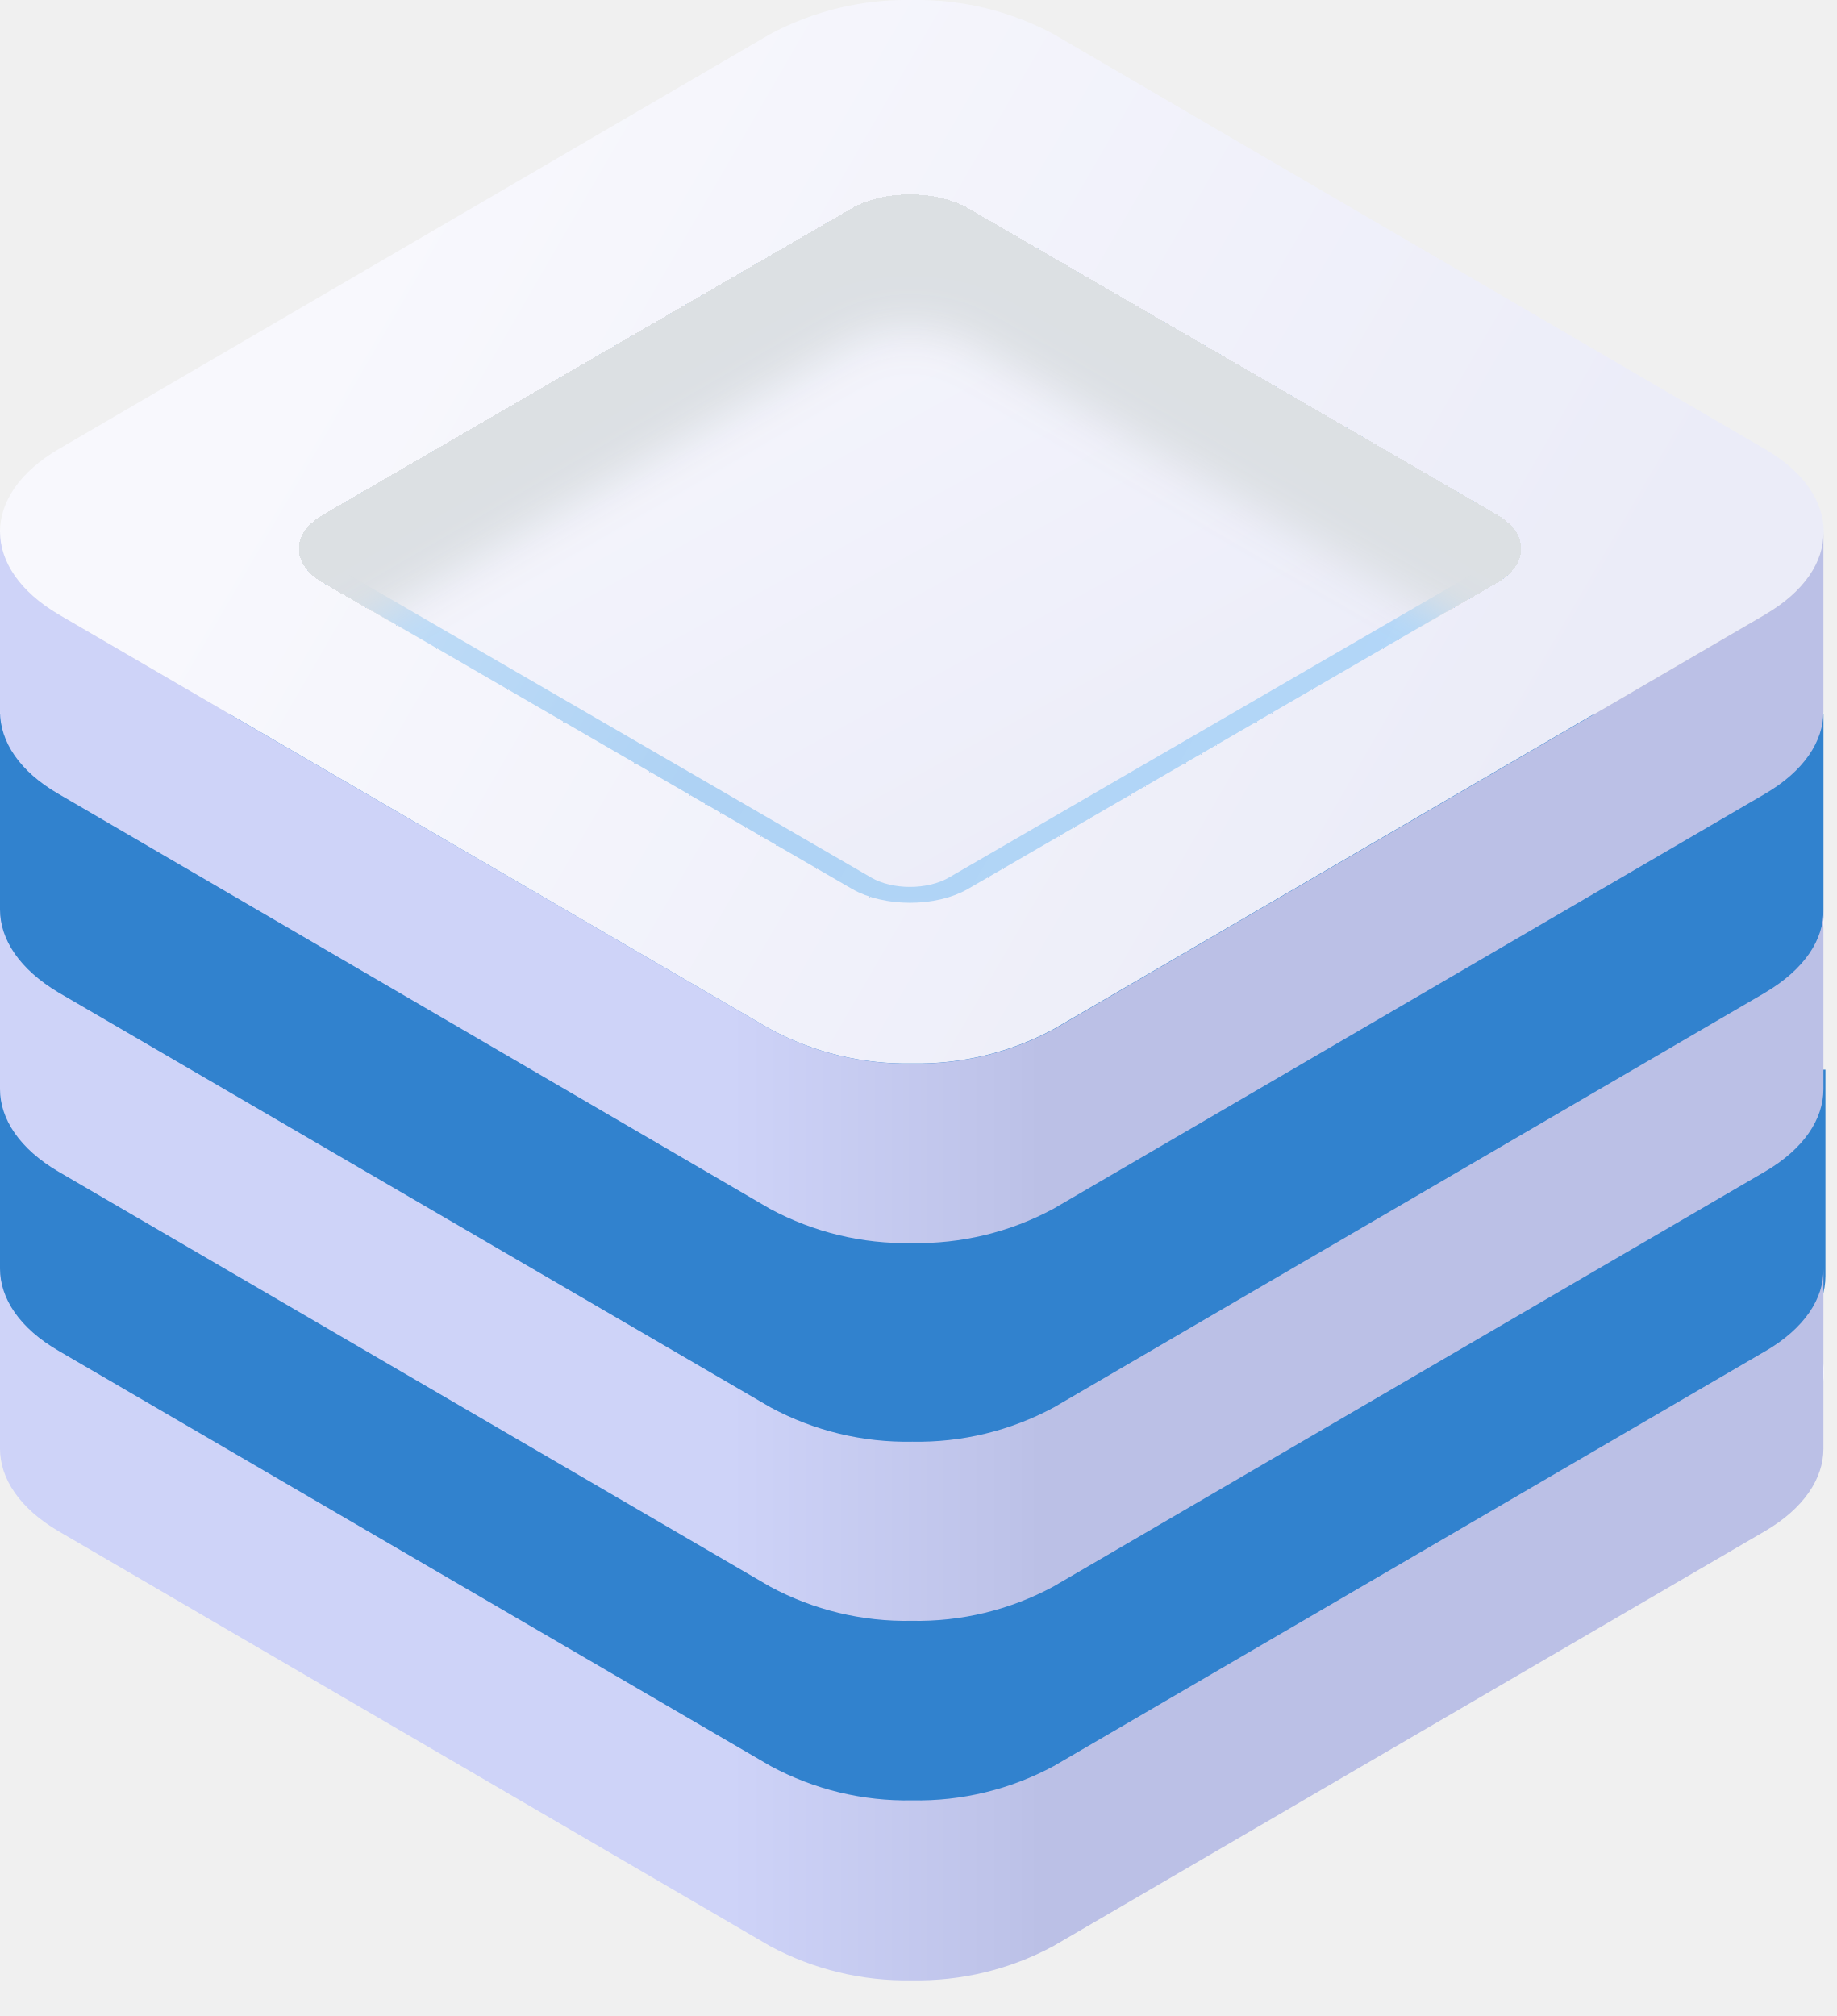
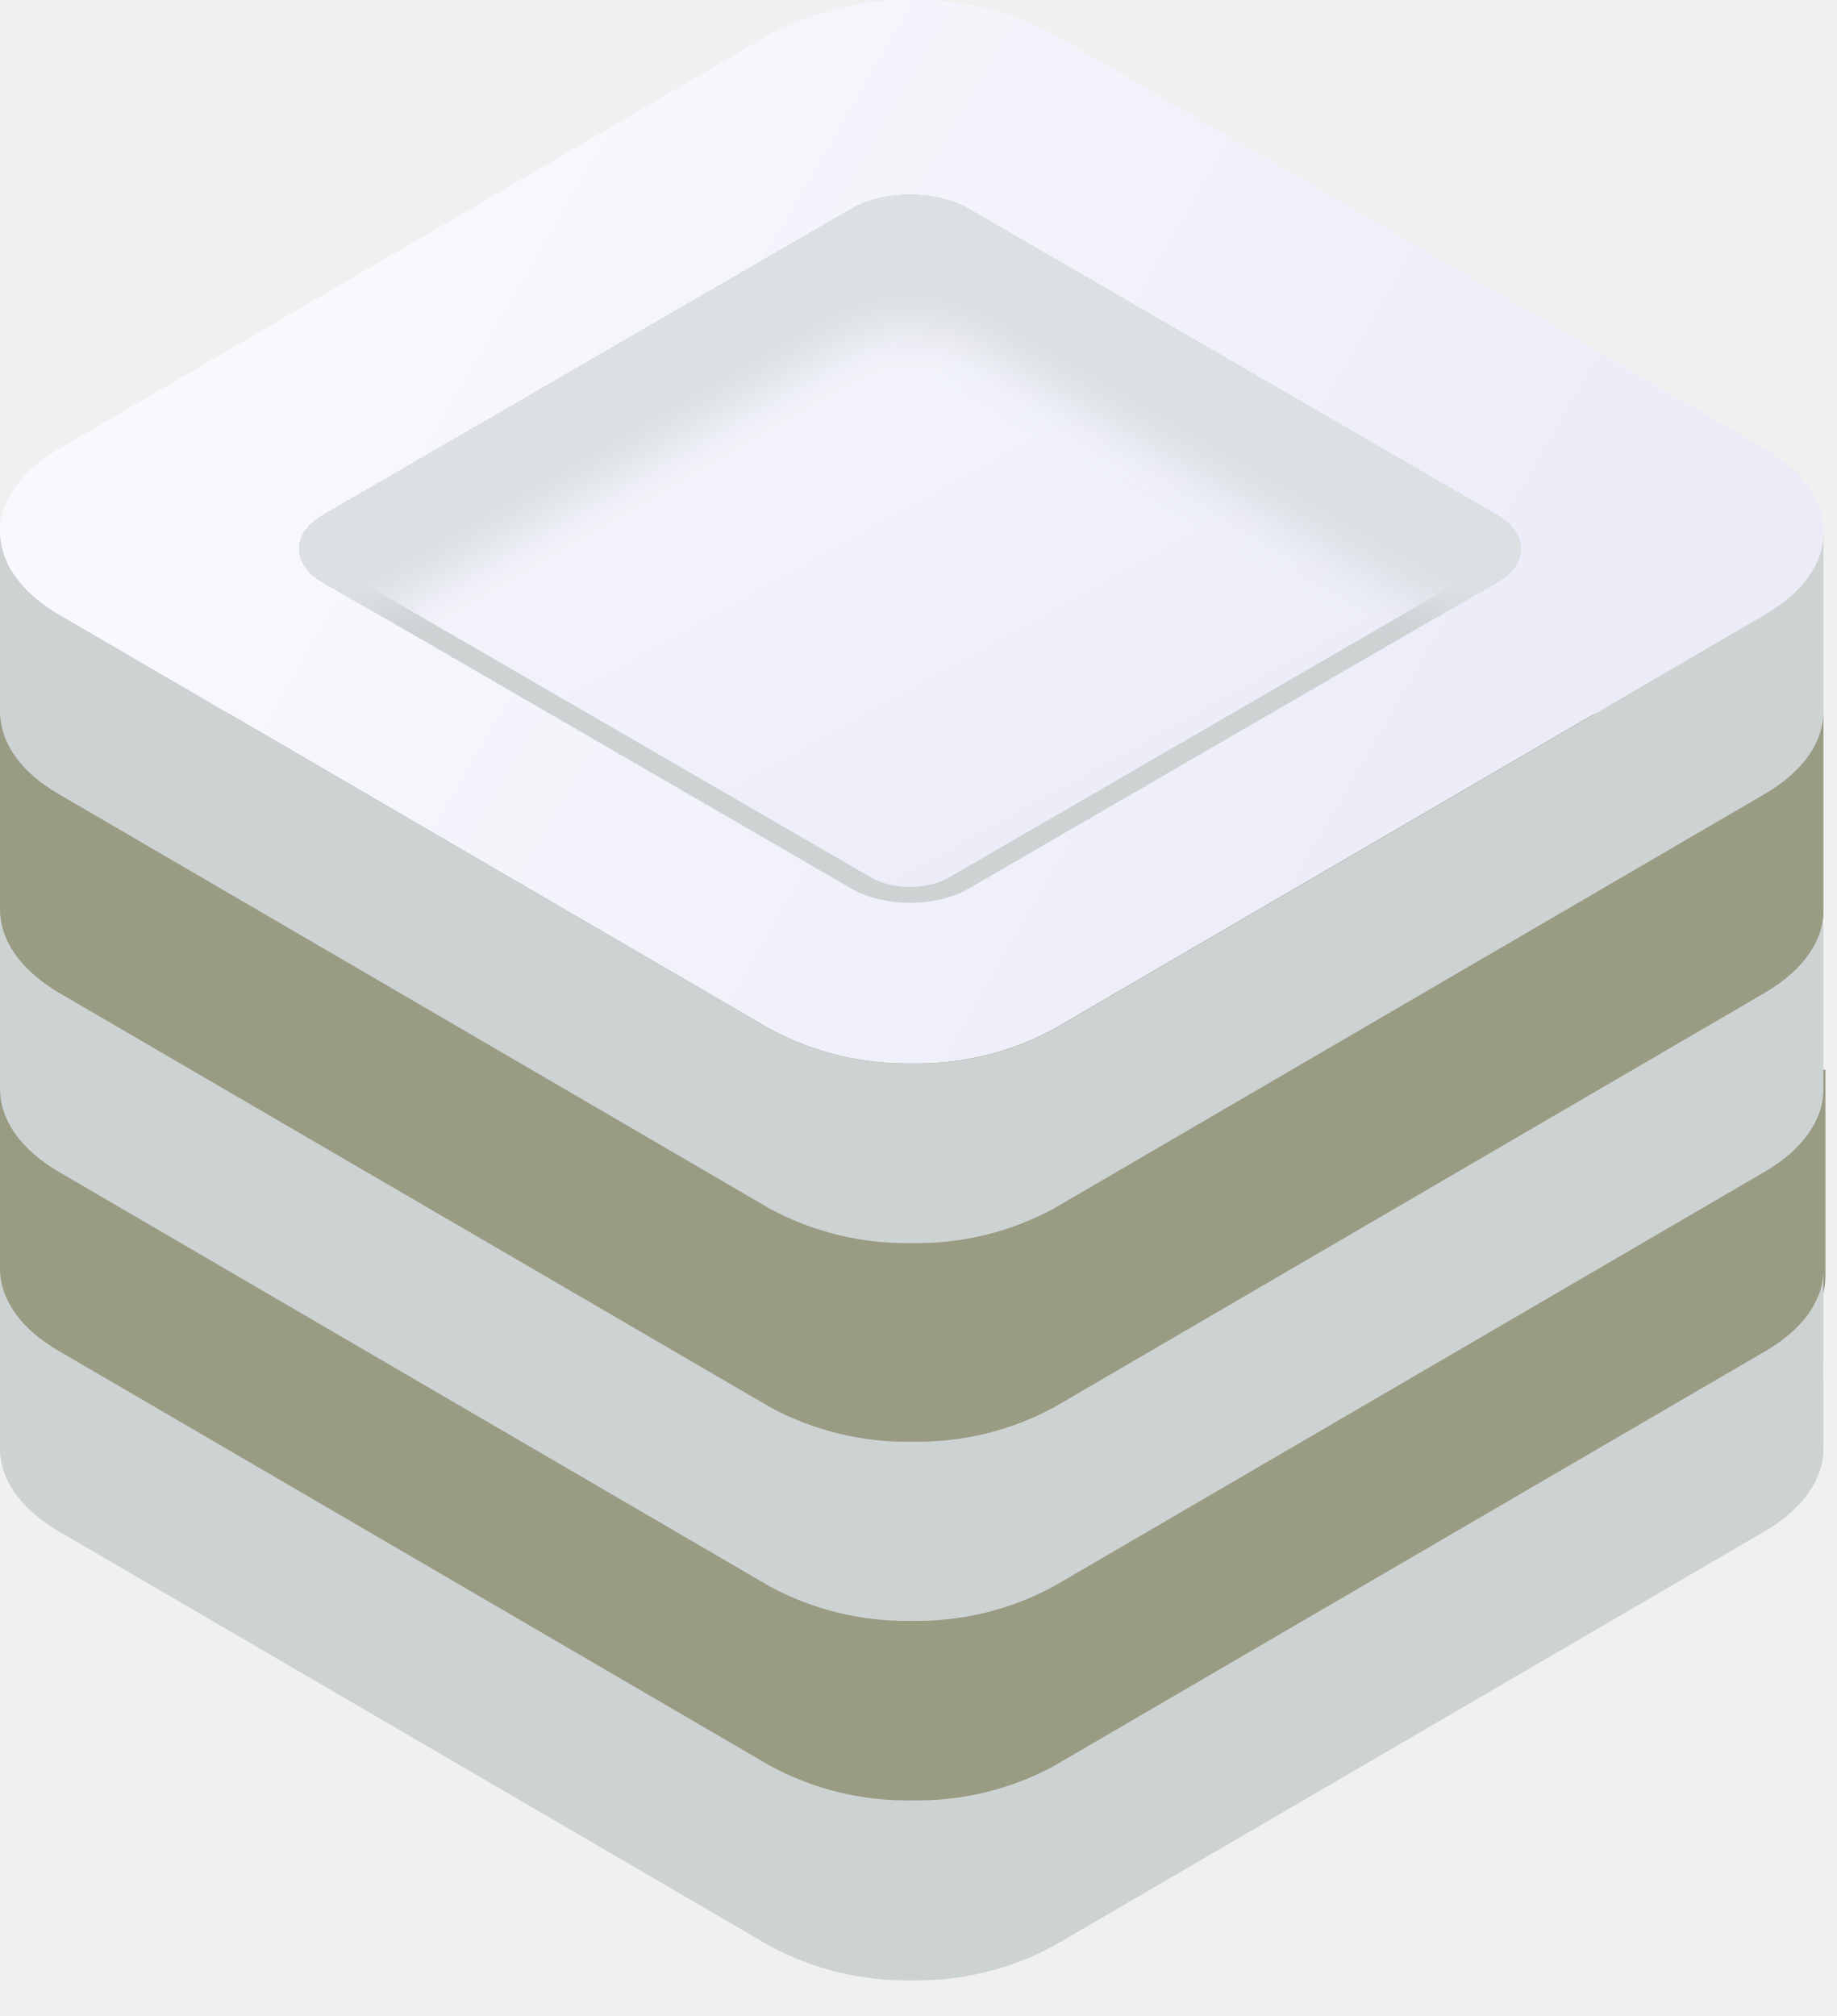
- <svg xmlns="http://www.w3.org/2000/svg" width="41" height="45" fill="none">
-   <path fill="#fff" d="m17.195 41.741-15.88-9.26C.436 31.972 0 31.303 0 30.637s.437-1.334 1.308-1.842l15.88-9.263a6.4 6.4 0 0 1 3.168-.753 6.4 6.4 0 0 1 3.161.764l15.88 9.262c.874.509 1.311 1.175 1.311 1.842s-.437 1.336-1.31 1.844l-15.88 9.26a6.4 6.4 0 0 1-3.162.766 6.4 6.4 0 0 1-3.161-.776" />
-   <path fill="url(#a)" d="m23.872 41.535 15.532-9.054c.873-.509 1.31-1.177 1.31-1.844s-.437-1.334-1.31-1.842l-15.88-9.263a5.4 5.4 0 0 0-1.392-.542l-1.777-.21v22.765z" />
-   <path fill="url(#b)" d="m34.78 23.875-11.253-6.644a6.4 6.4 0 0 0-3.163-.77 6.4 6.4 0 0 0-3.163.77L5.948 23.875H0v4.611c0 .676.44 1.354 1.312 1.864l15.898 9.387a6.36 6.36 0 0 0 3.163.773 6.36 6.36 0 0 0 3.163-.773l15.9-9.387c.872-.515 1.31-1.193 1.31-1.864v-4.61z" />
-   <path fill="url(#c)" d="m39.404 30.16-15.88 9.26a6.4 6.4 0 0 1-3.162.767 6.4 6.4 0 0 1-3.161-.766L1.32 30.16C.437 29.652 0 28.982 0 28.316v4.02c0 .666.437 1.333 1.308 1.844l15.88 9.26c.973.522 2.06.785 3.162.764a6.4 6.4 0 0 0 3.161-.764l15.88-9.26c.874-.51 1.31-1.178 1.31-1.844v-4.02c.013.667-.423 1.336-1.297 1.845" />
-   <path fill="#fff" d="M17.195 31.618 1.308 22.366C.437 21.85 0 21.18 0 20.514s.437-1.332 1.308-1.842l15.88-9.263a6.4 6.4 0 0 1 3.168-.757c1.101-.022 2.19.24 3.161.762l15.88 9.262c.874.51 1.311 1.175 1.311 1.842s-.437 1.335-1.31 1.844l-15.88 9.26a6.4 6.4 0 0 1-3.162.766 6.4 6.4 0 0 1-3.161-.77" />
-   <path fill="url(#d)" d="m23.872 31.412 15.532-9.045c.873-.509 1.31-1.178 1.31-1.844s-.437-1.332-1.31-1.842l-15.88-9.263a5.4 5.4 0 0 0-1.392-.555l-1.777-.21v22.759z" />
-   <path fill="url(#e)" d="m34.742 15.94-11.24-6.527a6.44 6.44 0 0 0-3.16-.76 6.44 6.44 0 0 0-3.16.76l-11.24 6.528H0v4.528c0 .663.439 1.33 1.31 1.83l15.881 9.223c.972.52 2.06.782 3.16.76a6.4 6.4 0 0 0 3.16-.76L39.394 22.3c.871-.505 1.308-1.171 1.308-1.83V15.94z" />
-   <path fill="url(#f)" d="m39.404 22.155-15.88 9.26a6.4 6.4 0 0 1-3.162.766 6.4 6.4 0 0 1-3.161-.765l-15.893-9.26C.437 21.637 0 20.97 0 20.302v4.008c0 .667.437 1.334 1.308 1.845l15.88 9.26c.972.523 2.06.786 3.162.764a6.4 6.4 0 0 0 3.161-.764l15.88-9.26c.874-.509 1.31-1.178 1.31-1.844v-4.01c.013.668-.423 1.336-1.297 1.853" />
-   <path fill="url(#g)" d="M17.195 22.974 1.308 13.716C.437 13.203 0 12.536 0 11.869c0-.666.437-1.333 1.308-1.844L17.188.763A6.44 6.44 0 0 1 20.356 0a6.44 6.44 0 0 1 3.161.762l15.88 9.262c.874.51 1.311 1.178 1.311 1.844s-.437 1.334-1.31 1.844l-15.88 9.26a6.4 6.4 0 0 1-3.162.765 6.4 6.4 0 0 1-3.161-.764" />
-   <g filter="url(#h)">
-     <rect width="15.636" height="15.636" fill="url(#i)" rx="1" transform="scale(1.22354 .70918)rotate(-45 23.624 1.943)" />
-     <rect width="16.136" height="16.136" x="-.433" stroke="url(#j)" stroke-width=".5" rx="1.25" transform="scale(1.22354 .70918)rotate(-45 23.23 1.847)" />
+ <svg xmlns="http://www.w3.org/2000/svg" width="41" height="45" fill="none" version="1.1" id="svg40">
+   <path fill="#fff" d="m17.195 41.741-15.88-9.26C.436 31.972 0 31.303 0 30.637s.437-1.334 1.308-1.842l15.88-9.263a6.4 6.4 0 0 1 3.168-.753 6.4 6.4 0 0 1 3.161.764l15.88 9.262c.874.509 1.311 1.175 1.311 1.842s-.437 1.336-1.31 1.844l-15.88 9.26a6.4 6.4 0 0 1-3.162.766 6.4 6.4 0 0 1-3.161-.776" id="path1" />
+   <path fill="url(#a)" d="m23.872 41.535 15.532-9.054c.873-.509 1.31-1.177 1.31-1.844s-.437-1.334-1.31-1.842l-15.88-9.263a5.4 5.4 0 0 0-1.392-.542l-1.777-.21v22.765z" id="path2" />
+   <path fill="url(#b)" d="m34.78 23.875-11.253-6.644a6.4 6.4 0 0 0-3.163-.77 6.4 6.4 0 0 0-3.163.77L5.948 23.875H0v4.611c0 .676.44 1.354 1.312 1.864l15.898 9.387a6.36 6.36 0 0 0 3.163.773 6.36 6.36 0 0 0 3.163-.773l15.9-9.387c.872-.515 1.31-1.193 1.31-1.864v-4.61z" id="path3" style="fill:#999b83;fill-opacity:1" />
+   <path fill="url(#c)" d="m39.404 30.16-15.88 9.26a6.4 6.4 0 0 1-3.162.767 6.4 6.4 0 0 1-3.161-.766L1.32 30.16C.437 29.652 0 28.982 0 28.316v4.02c0 .666.437 1.333 1.308 1.844l15.88 9.26c.973.522 2.06.785 3.162.764a6.4 6.4 0 0 0 3.161-.764l15.88-9.26c.874-.51 1.31-1.178 1.31-1.844v-4.02c.013.667-.423 1.336-1.297 1.845" id="path4" style="fill:#cdd2d3;fill-opacity:1" />
+   <path fill="#fff" d="M17.195 31.618 1.308 22.366C.437 21.85 0 21.18 0 20.514s.437-1.332 1.308-1.842l15.88-9.263a6.4 6.4 0 0 1 3.168-.757c1.101-.022 2.19.24 3.161.762l15.88 9.262c.874.51 1.311 1.175 1.311 1.842s-.437 1.335-1.31 1.844l-15.88 9.26a6.4 6.4 0 0 1-3.162.766 6.4 6.4 0 0 1-3.161-.77" id="path5" />
+   <path fill="url(#d)" d="m23.872 31.412 15.532-9.045c.873-.509 1.31-1.178 1.31-1.844s-.437-1.332-1.31-1.842l-15.88-9.263a5.4 5.4 0 0 0-1.392-.555l-1.777-.21v22.759z" id="path6" />
+   <path fill="url(#e)" d="m34.742 15.94-11.24-6.527a6.44 6.44 0 0 0-3.16-.76 6.44 6.44 0 0 0-3.16.76l-11.24 6.528H0v4.528c0 .663.439 1.33 1.31 1.83l15.881 9.223c.972.52 2.06.782 3.16.76a6.4 6.4 0 0 0 3.16-.76L39.394 22.3c.871-.505 1.308-1.171 1.308-1.83V15.94z" id="path7" style="fill:#999b83;fill-opacity:1" />
+   <path fill="url(#f)" d="m39.404 22.155-15.88 9.26a6.4 6.4 0 0 1-3.162.766 6.4 6.4 0 0 1-3.161-.765l-15.893-9.26C.437 21.637 0 20.97 0 20.302v4.008c0 .667.437 1.334 1.308 1.845l15.88 9.26c.972.523 2.06.786 3.162.764a6.4 6.4 0 0 0 3.161-.764l15.88-9.26c.874-.509 1.31-1.178 1.31-1.844v-4.01c.013.668-.423 1.336-1.297 1.853" id="path8" style="fill:#cdd2d3;fill-opacity:1" />
+   <path fill="url(#g)" d="M17.195 22.974 1.308 13.716C.437 13.203 0 12.536 0 11.869c0-.666.437-1.333 1.308-1.844L17.188.763A6.44 6.44 0 0 1 20.356 0a6.44 6.44 0 0 1 3.161.762l15.88 9.262c.874.51 1.311 1.178 1.311 1.844s-.437 1.334-1.31 1.844l-15.88 9.26a6.4 6.4 0 0 1-3.162.765 6.4 6.4 0 0 1-3.161-.764" id="path9" />
+   <g filter="url(#h)" id="g10">
+     <rect width="15.636" height="15.636" fill="url(#i)" rx="1" transform="scale(1.22354 .70918)rotate(-45 23.624 1.943)" id="rect9" />
+     <rect width="16.136" height="16.136" x="-.433" stroke="url(#j)" stroke-width=".5" rx="1.25" transform="scale(1.22354 .70918)rotate(-45 23.23 1.847)" id="rect10" />
  </g>
-   <path fill="url(#k)" d="m39.404 13.715-15.88 9.26a6.4 6.4 0 0 1-3.162.764 6.4 6.4 0 0 1-3.161-.763l-15.893-9.26C.437 13.202 0 12.535 0 11.868v4.009c0 .677.437 1.344 1.308 1.846l15.88 9.26c.972.523 2.06.786 3.162.764a6.4 6.4 0 0 0 3.161-.764l15.88-9.26c.874-.508 1.31-1.175 1.31-1.842v-4.009c.013.663-.423 1.33-1.297 1.842" />
-   <defs>
+   <path fill="url(#k)" d="m39.404 13.715-15.88 9.26a6.4 6.4 0 0 1-3.162.764 6.4 6.4 0 0 1-3.161-.763l-15.893-9.26C.437 13.202 0 12.535 0 11.868v4.009c0 .677.437 1.344 1.308 1.846l15.88 9.26c.972.523 2.06.786 3.162.764a6.4 6.4 0 0 0 3.161-.764l15.88-9.26c.874-.508 1.31-1.175 1.31-1.842v-4.009c.013.663-.423 1.33-1.297 1.842" id="path10" style="fill:#cdd2d3;fill-opacity:1" />
+   <defs id="defs40">
    <linearGradient id="a" x1="20.355" x2="40.714" y1="30.152" y2="30.152" gradientUnits="userSpaceOnUse">
-       <stop stop-color="#C4CAE9" />
-       <stop offset="1" stop-color="#fff" />
+       <stop stop-color="#C4CAE9" id="stop10" />
+       <stop offset="1" stop-color="#fff" id="stop11" />
    </linearGradient>
    <linearGradient id="b" x1="-.009" x2="40.736" y1="28.486" y2="28.486" gradientUnits="userSpaceOnUse">
-       <stop offset=".4" stop-color="#3182CE" />
-       <stop offset=".44" stop-color="#3182CE" />
-       <stop offset=".54" stop-color="#3182CE" />
-       <stop offset=".57" stop-color="#3182CE" />
+       <stop offset=".4" stop-color="#3182CE" id="stop12" />
+       <stop offset=".44" stop-color="#3182CE" id="stop13" />
+       <stop offset=".54" stop-color="#3182CE" id="stop14" />
+       <stop offset=".57" stop-color="#3182CE" id="stop15" />
    </linearGradient>
    <linearGradient id="c" x1="0" x2="40.714" y1="36.26" y2="36.26" gradientUnits="userSpaceOnUse">
-       <stop offset=".4" stop-color="#CED3F8" />
-       <stop offset=".55" stop-color="#BEC3E9" />
-       <stop offset=".57" stop-color="#BBC0E6" />
+       <stop offset=".4" stop-color="#CED3F8" id="stop16" />
+       <stop offset=".55" stop-color="#BEC3E9" id="stop17" />
+       <stop offset=".57" stop-color="#BBC0E6" id="stop18" />
    </linearGradient>
    <linearGradient id="d" x1="20.355" x2="40.714" y1="20.031" y2="20.031" gradientUnits="userSpaceOnUse">
-       <stop stop-color="#C4CAE9" />
-       <stop offset="1" stop-color="#fff" />
+       <stop stop-color="#C4CAE9" id="stop19" />
+       <stop offset="1" stop-color="#fff" id="stop20" />
    </linearGradient>
    <linearGradient id="e" x1="-.009" x2="40.693" y1="20.471" y2="20.471" gradientUnits="userSpaceOnUse">
-       <stop offset=".4" stop-color="#3182CE" />
-       <stop offset=".44" stop-color="#3182CE" />
-       <stop offset=".54" stop-color="#3182CE" />
-       <stop offset=".57" stop-color="#3182CE" />
+       <stop offset=".4" stop-color="#3182CE" id="stop21" />
+       <stop offset=".44" stop-color="#3182CE" id="stop22" />
+       <stop offset=".54" stop-color="#3182CE" id="stop23" />
+       <stop offset=".57" stop-color="#3182CE" id="stop24" />
    </linearGradient>
    <linearGradient id="f" x1="0" x2="40.714" y1="28.247" y2="28.247" gradientUnits="userSpaceOnUse">
-       <stop offset=".4" stop-color="#CED3F8" />
-       <stop offset=".55" stop-color="#BEC3E9" />
-       <stop offset=".57" stop-color="#BBC0E6" />
+       <stop offset=".4" stop-color="#CED3F8" id="stop25" />
+       <stop offset=".55" stop-color="#BEC3E9" id="stop26" />
+       <stop offset=".57" stop-color="#BBC0E6" id="stop27" />
    </linearGradient>
    <linearGradient id="g" x1="8.463" x2="33.031" y1="5.276" y2="19.521" gradientUnits="userSpaceOnUse">
-       <stop stop-color="#F8F8FD" />
-       <stop offset="1" stop-color="#EBECF8" />
+       <stop stop-color="#F8F8FD" id="stop28" />
+       <stop offset="1" stop-color="#EBECF8" id="stop29" />
    </linearGradient>
    <linearGradient id="i" x1="7.928" x2="7.339" y1="-4.366" y2="20.254" gradientUnits="userSpaceOnUse">
-       <stop stop-color="#F7F7FD" />
-       <stop offset="1" stop-color="#EAEBF8" />
+       <stop stop-color="#F7F7FD" id="stop30" />
+       <stop offset="1" stop-color="#EAEBF8" id="stop31" />
    </linearGradient>
    <linearGradient id="j" x1=".007" x2="9.399" y1="-.046" y2="18.741" gradientUnits="userSpaceOnUse">
-       <stop stop-color="#C4DFF8" />
-       <stop offset=".438" stop-color="#AED2F4" />
-       <stop offset="1" stop-color="#B3D7F8" />
+       <stop stop-color="#cdd2d3" id="stop32" />
+       <stop offset=".438" stop-color="#cdd2d3" id="stop33" />
+       <stop offset="1" stop-color="#cdd2d3" id="stop34" />
    </linearGradient>
    <linearGradient id="k" x1="0" x2="40.714" y1="19.813" y2="19.813" gradientUnits="userSpaceOnUse">
-       <stop offset=".4" stop-color="#CED3F8" />
-       <stop offset=".55" stop-color="#BEC3E9" />
-       <stop offset=".57" stop-color="#BBC0E6" />
+       <stop offset=".4" stop-color="#CED3F8" id="stop35" />
+       <stop offset=".55" stop-color="#BEC3E9" id="stop36" />
+       <stop offset=".57" stop-color="#BBC0E6" id="stop37" />
    </linearGradient>
    <filter id="h" width="27.266" height="16.804" x="6.68" y="4.348" color-interpolation-filters="sRGB" filterUnits="userSpaceOnUse">
-       <feFlood flood-opacity="0" result="BackgroundImageFix" />
-       <feColorMatrix in="SourceAlpha" result="hardAlpha" values="0 0 0 0 0 0 0 0 0 0 0 0 0 0 0 0 0 0 127 0" />
-       <feOffset />
-       <feComposite in2="hardAlpha" operator="out" />
-       <feColorMatrix values="0 0 0 0 0.192 0 0 0 0 0.51 0 0 0 0 0.808 0 0 0 1 0" />
-       <feBlend in2="BackgroundImageFix" result="effect1_dropShadow_1921_28430" />
-       <feBlend in="SourceGraphic" in2="effect1_dropShadow_1921_28430" result="shape" />
-       <feColorMatrix in="SourceAlpha" result="hardAlpha" values="0 0 0 0 0 0 0 0 0 0 0 0 0 0 0 0 0 0 127 0" />
-       <feOffset dy="3" />
-       <feGaussianBlur stdDeviation=".5" />
-       <feComposite in2="hardAlpha" k2="-1" k3="1" operator="arithmetic" />
-       <feColorMatrix values="0 0 0 0 0.862 0 0 0 0 0.877 0 0 0 0 0.892 0 0 0 1 0" />
-       <feBlend in2="shape" result="effect2_innerShadow_1921_28430" />
+       <feFlood flood-opacity="0" result="BackgroundImageFix" id="feFlood37" />
+       <feColorMatrix in="SourceAlpha" result="hardAlpha" values="0 0 0 0 0 0 0 0 0 0 0 0 0 0 0 0 0 0 127 0" id="feColorMatrix37" />
+       <feOffset id="feOffset37" />
+       <feComposite in2="hardAlpha" operator="out" id="feComposite37" />
+       <feColorMatrix values="0 0 0 0 0.192 0 0 0 0 0.51 0 0 0 0 0.808 0 0 0 1 0" id="feColorMatrix38" />
+       <feBlend in2="BackgroundImageFix" result="effect1_dropShadow_1921_28430" id="feBlend38" />
+       <feBlend in="SourceGraphic" in2="effect1_dropShadow_1921_28430" result="shape" id="feBlend39" />
+       <feColorMatrix in="SourceAlpha" result="hardAlpha" values="0 0 0 0 0 0 0 0 0 0 0 0 0 0 0 0 0 0 127 0" id="feColorMatrix39" />
+       <feOffset dy="3" id="feOffset39" />
+       <feGaussianBlur stdDeviation=".5" id="feGaussianBlur39" />
+       <feComposite in2="hardAlpha" k2="-1" k3="1" operator="arithmetic" id="feComposite39" />
+       <feColorMatrix values="0 0 0 0 0.862 0 0 0 0 0.877 0 0 0 0 0.892 0 0 0 1 0" id="feColorMatrix40" />
+       <feBlend in2="shape" result="effect2_innerShadow_1921_28430" id="feBlend40" />
    </filter>
  </defs>
</svg>
